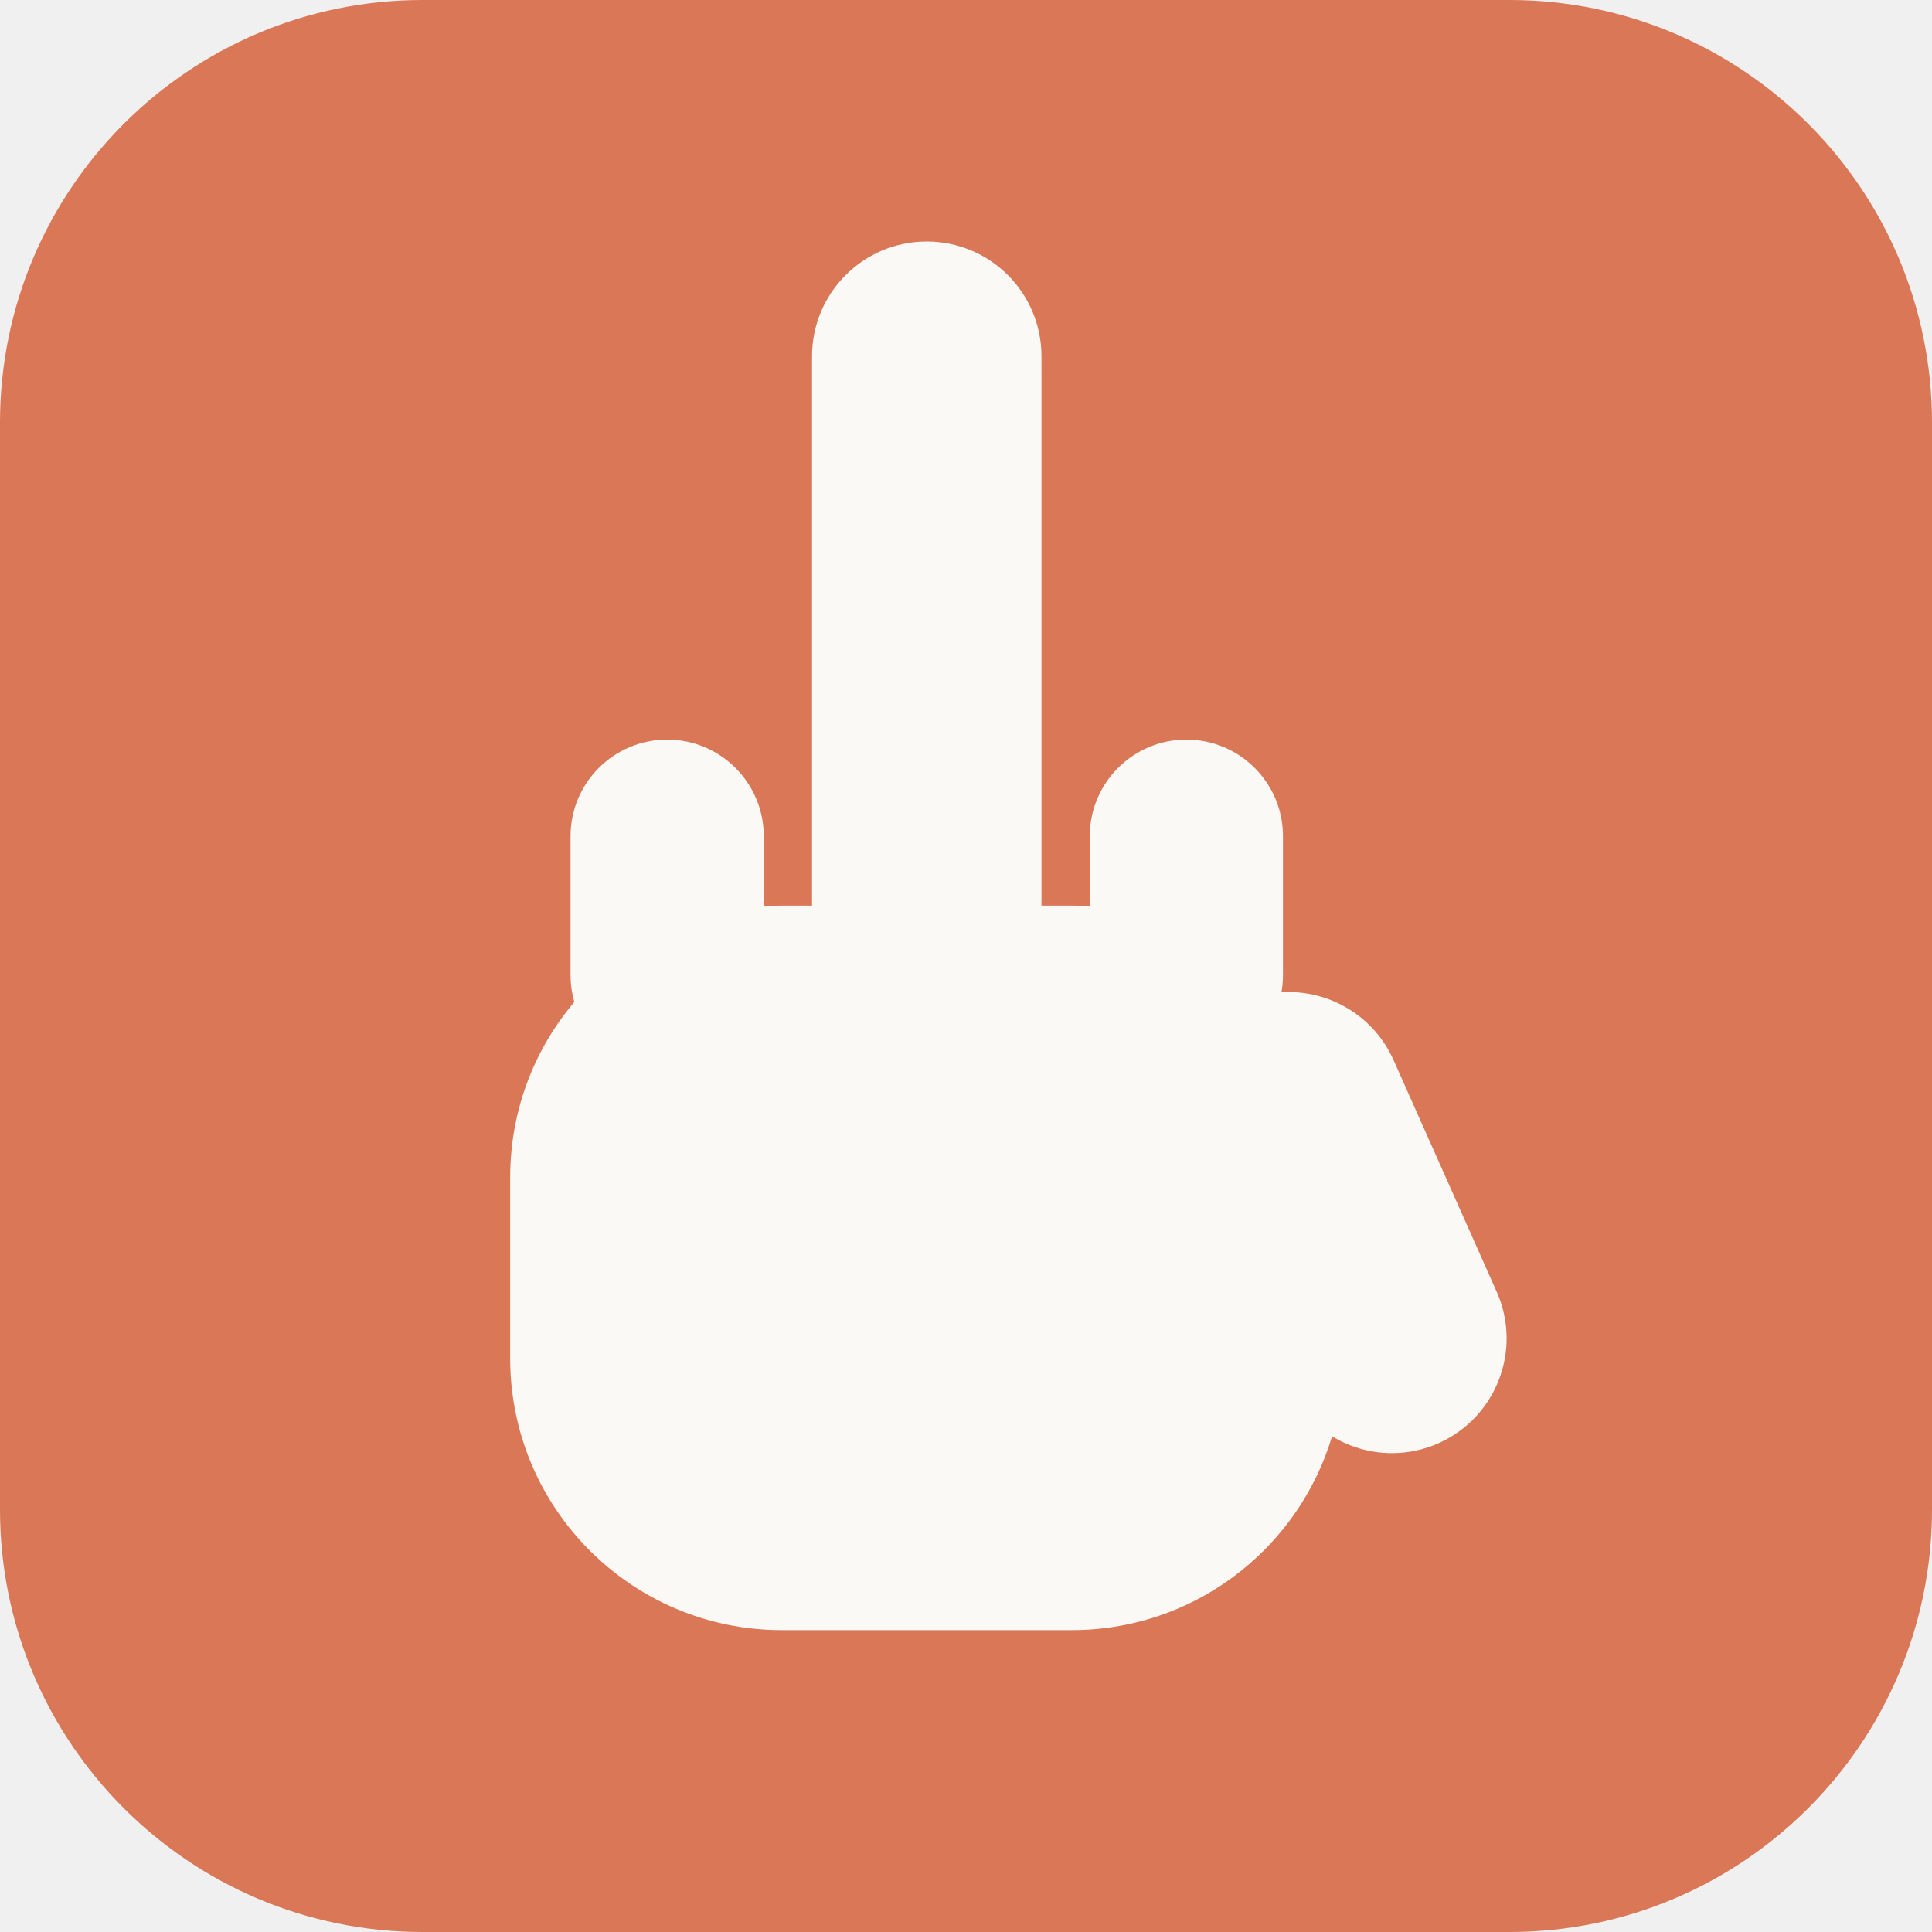
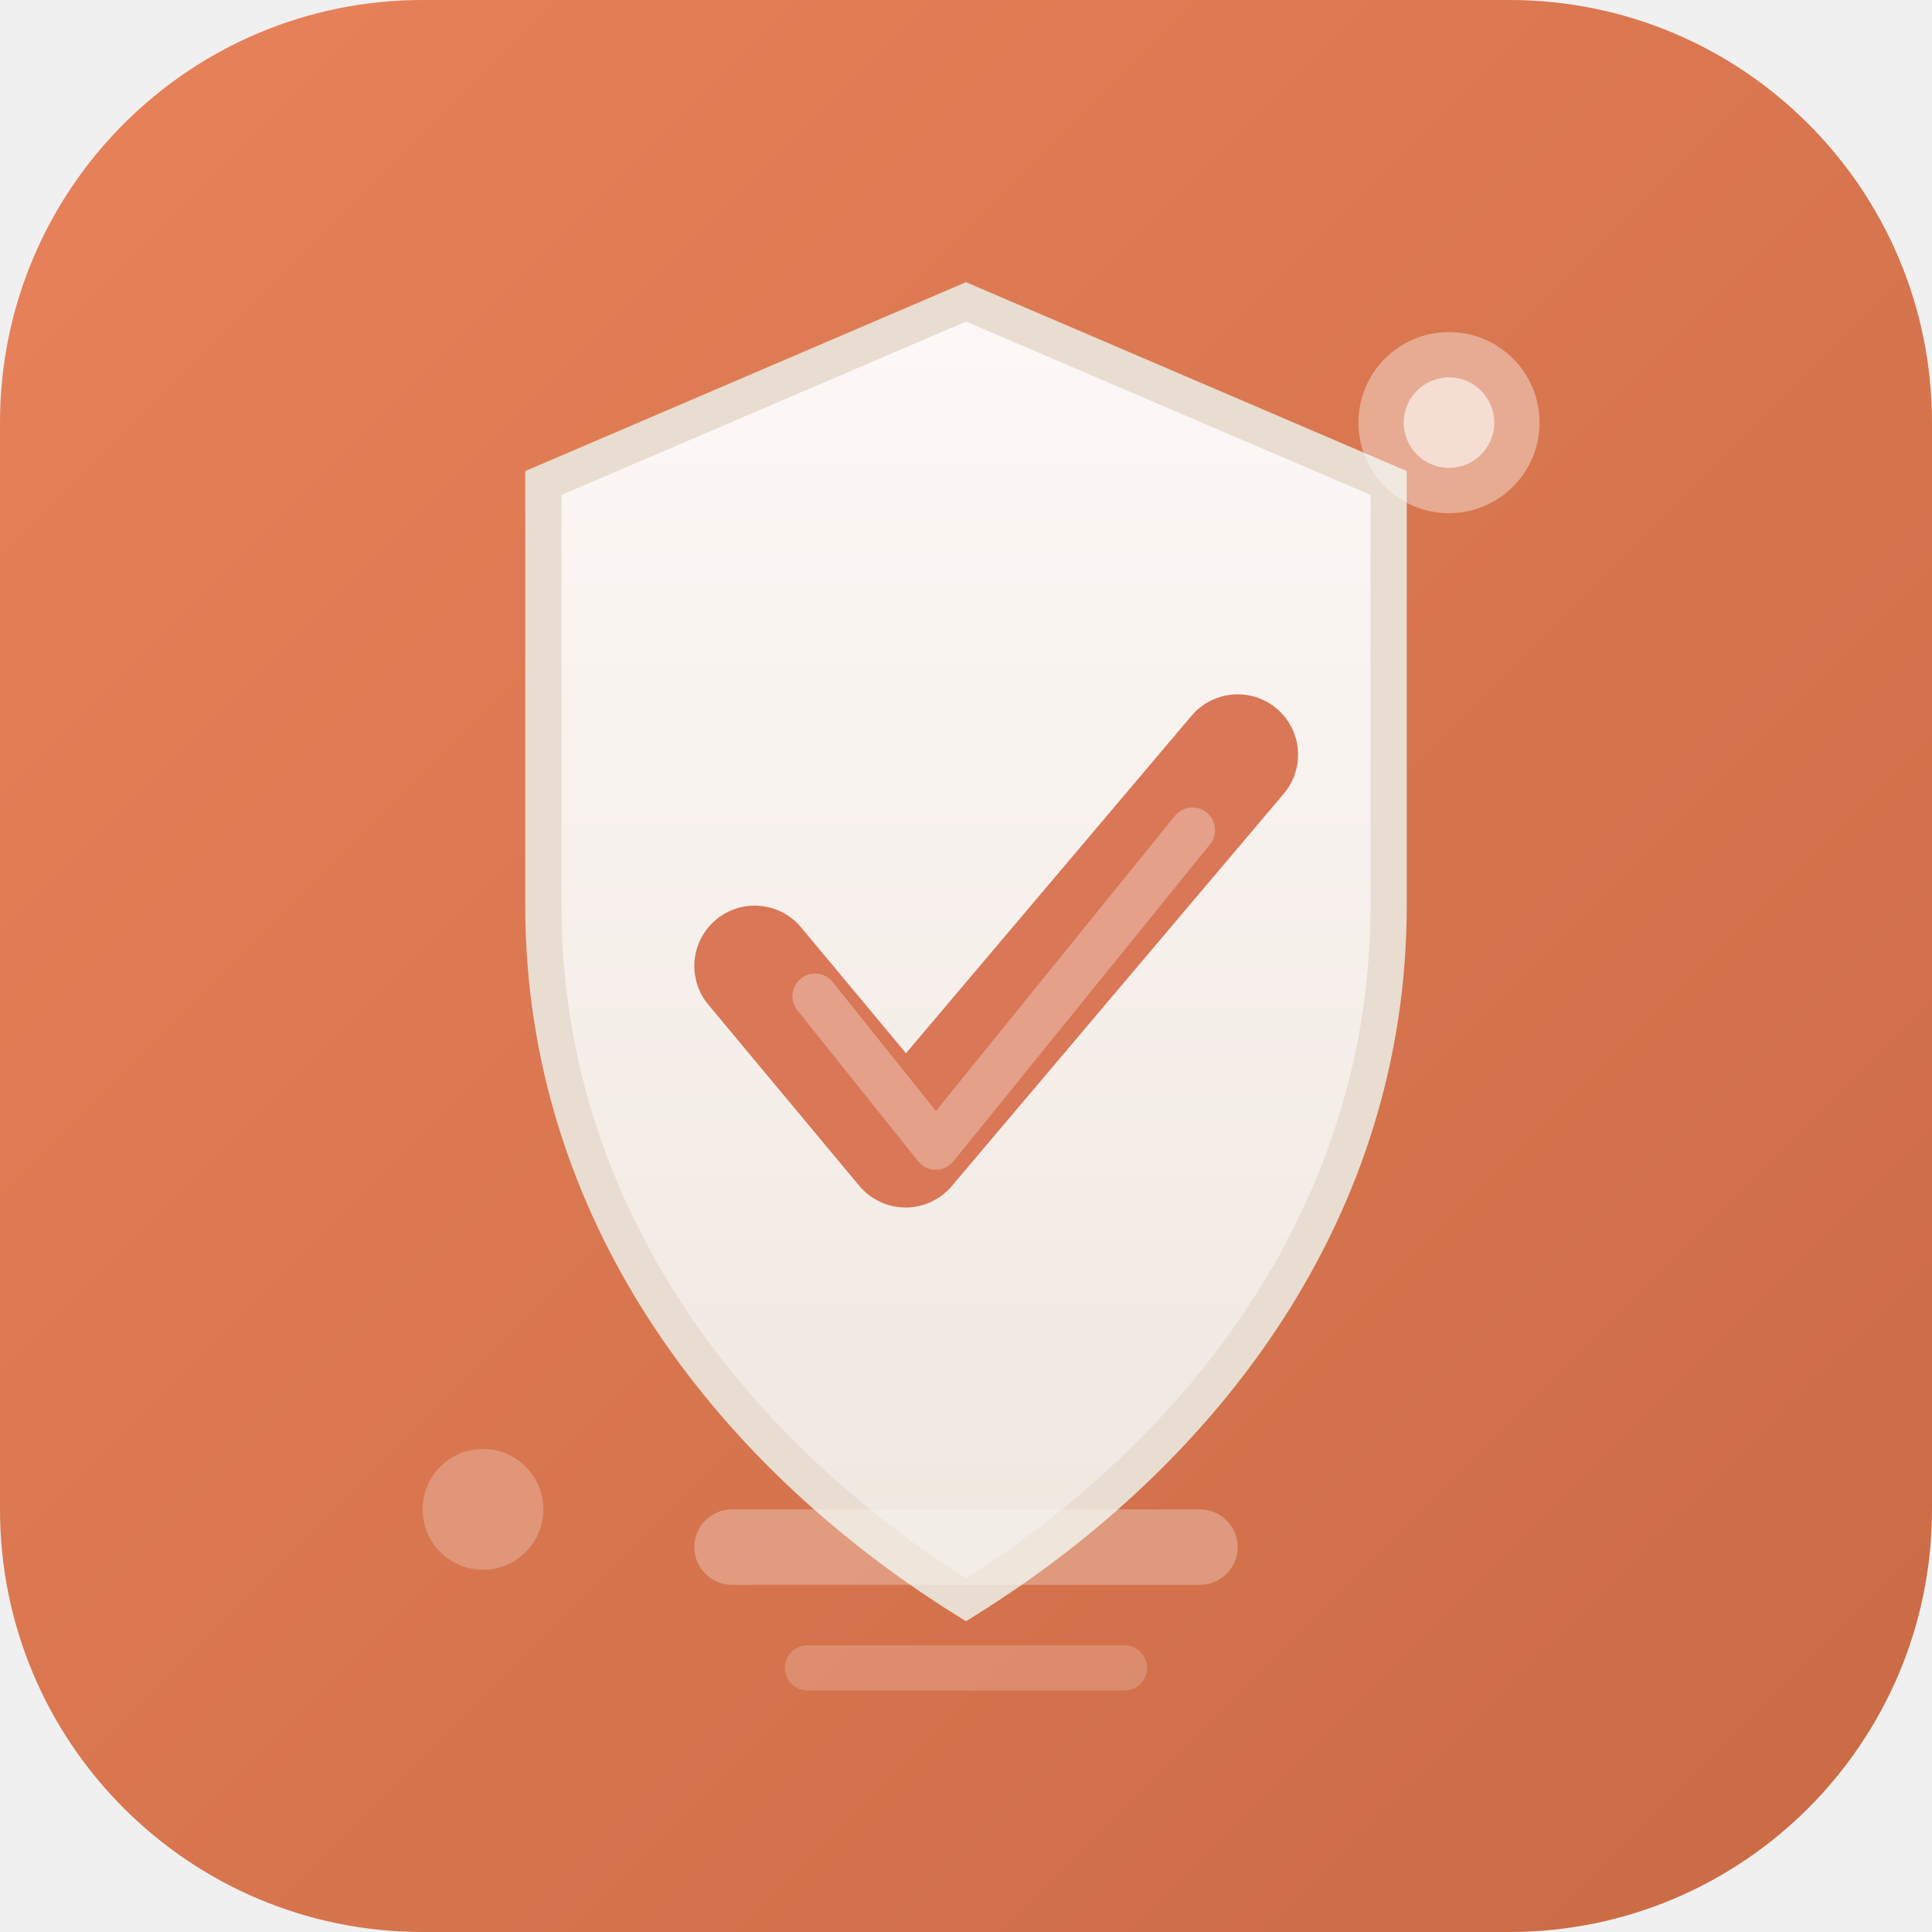
<svg xmlns="http://www.w3.org/2000/svg" viewBox="0 0 64 64" width="64" height="64">
-   <rect width="64" height="64" rx="14" fill="#D97757" />
-   <g fill="#FAF9F5">
-     <rect x="26.9" y="8" width="7.6" height="29" rx="3.8" />
-     <rect x="18.9" y="24.5" width="6.4" height="11" rx="3.2" />
-     <rect x="36.1" y="24.5" width="6.4" height="11" rx="3.2" />
-     <rect x="16.9" y="30" width="27.6" height="24" rx="9" />
-     <rect x="40.6" y="32.5" width="7.6" height="16" rx="3.8" transform="rotate(-24 44.4 40.5)" />
-   </g>
+   <defs>
+     <linearGradient id="bgGrad" x1="0%" y1="0%" x2="100%" y2="100%">
+       <stop offset="0%" style="stop-color:#E8825A;stop-opacity:1" />
+       <stop offset="100%" style="stop-color:#C96A45;stop-opacity:1" />
+     </linearGradient>
+     <linearGradient id="shieldGrad" x1="0%" y1="0%" x2="0%" y2="100%">
+       <stop offset="0%" style="stop-color:#FFFFFF;stop-opacity:0.95" />
+       <stop offset="100%" style="stop-color:#F0EDE8;stop-opacity:0.95" />
+     </linearGradient>
+   </defs>
+   <rect width="64" height="64" rx="14" fill="url(#bgGrad)" />
+   <path d="M32 10 L46 16 L46 30 C46 40 40 48 32 53 C24 48 18 40 18 30 L18 16 Z" fill="url(#shieldGrad)" stroke="#E8DDD0" stroke-width="1.2" />
+   <path d="M25 32 L30 38 L41 25" stroke="#D97757" stroke-width="4" stroke-linecap="round" stroke-linejoin="round" fill="none" />
+   <path d="M27 33 L31 38 L39.5 27.5" stroke="#FFFFFF" stroke-width="1.5" stroke-linecap="round" stroke-linejoin="round" fill="none" opacity="0.3" />
+   <circle cx="48" cy="14" r="3" fill="#FAF9F5" opacity="0.4" />
+   <circle cx="48" cy="14" r="1.5" fill="#FFFFFF" opacity="0.6" />
+   <circle cx="16" cy="50" r="2" fill="#FAF9F5" opacity="0.25" />
+   <rect x="23" y="50" width="18" height="2.5" rx="1.25" fill="#FAF9F5" opacity="0.3" />
+   <rect x="26" y="54.5" width="12" height="1.5" rx="0.75" fill="#FAF9F5" opacity="0.2" />
</svg>
